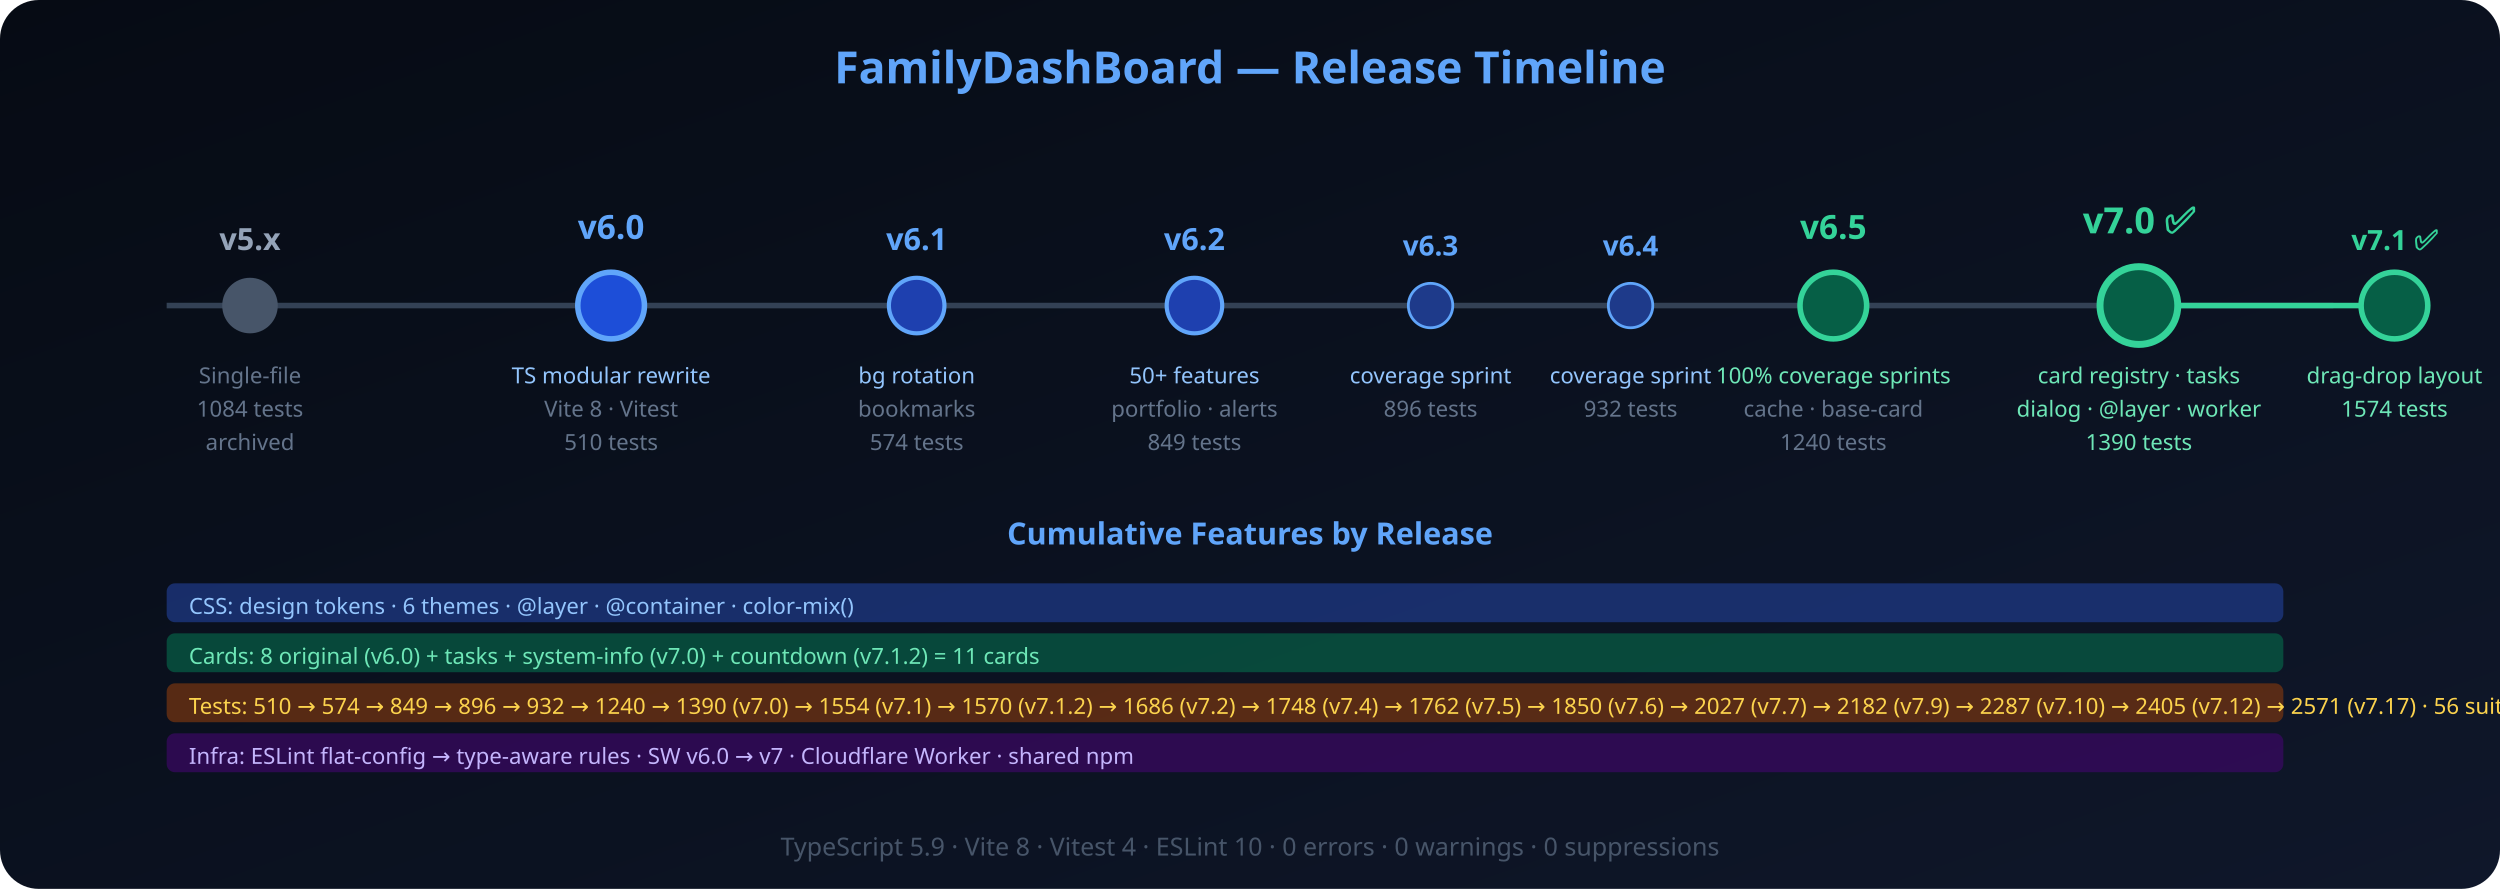
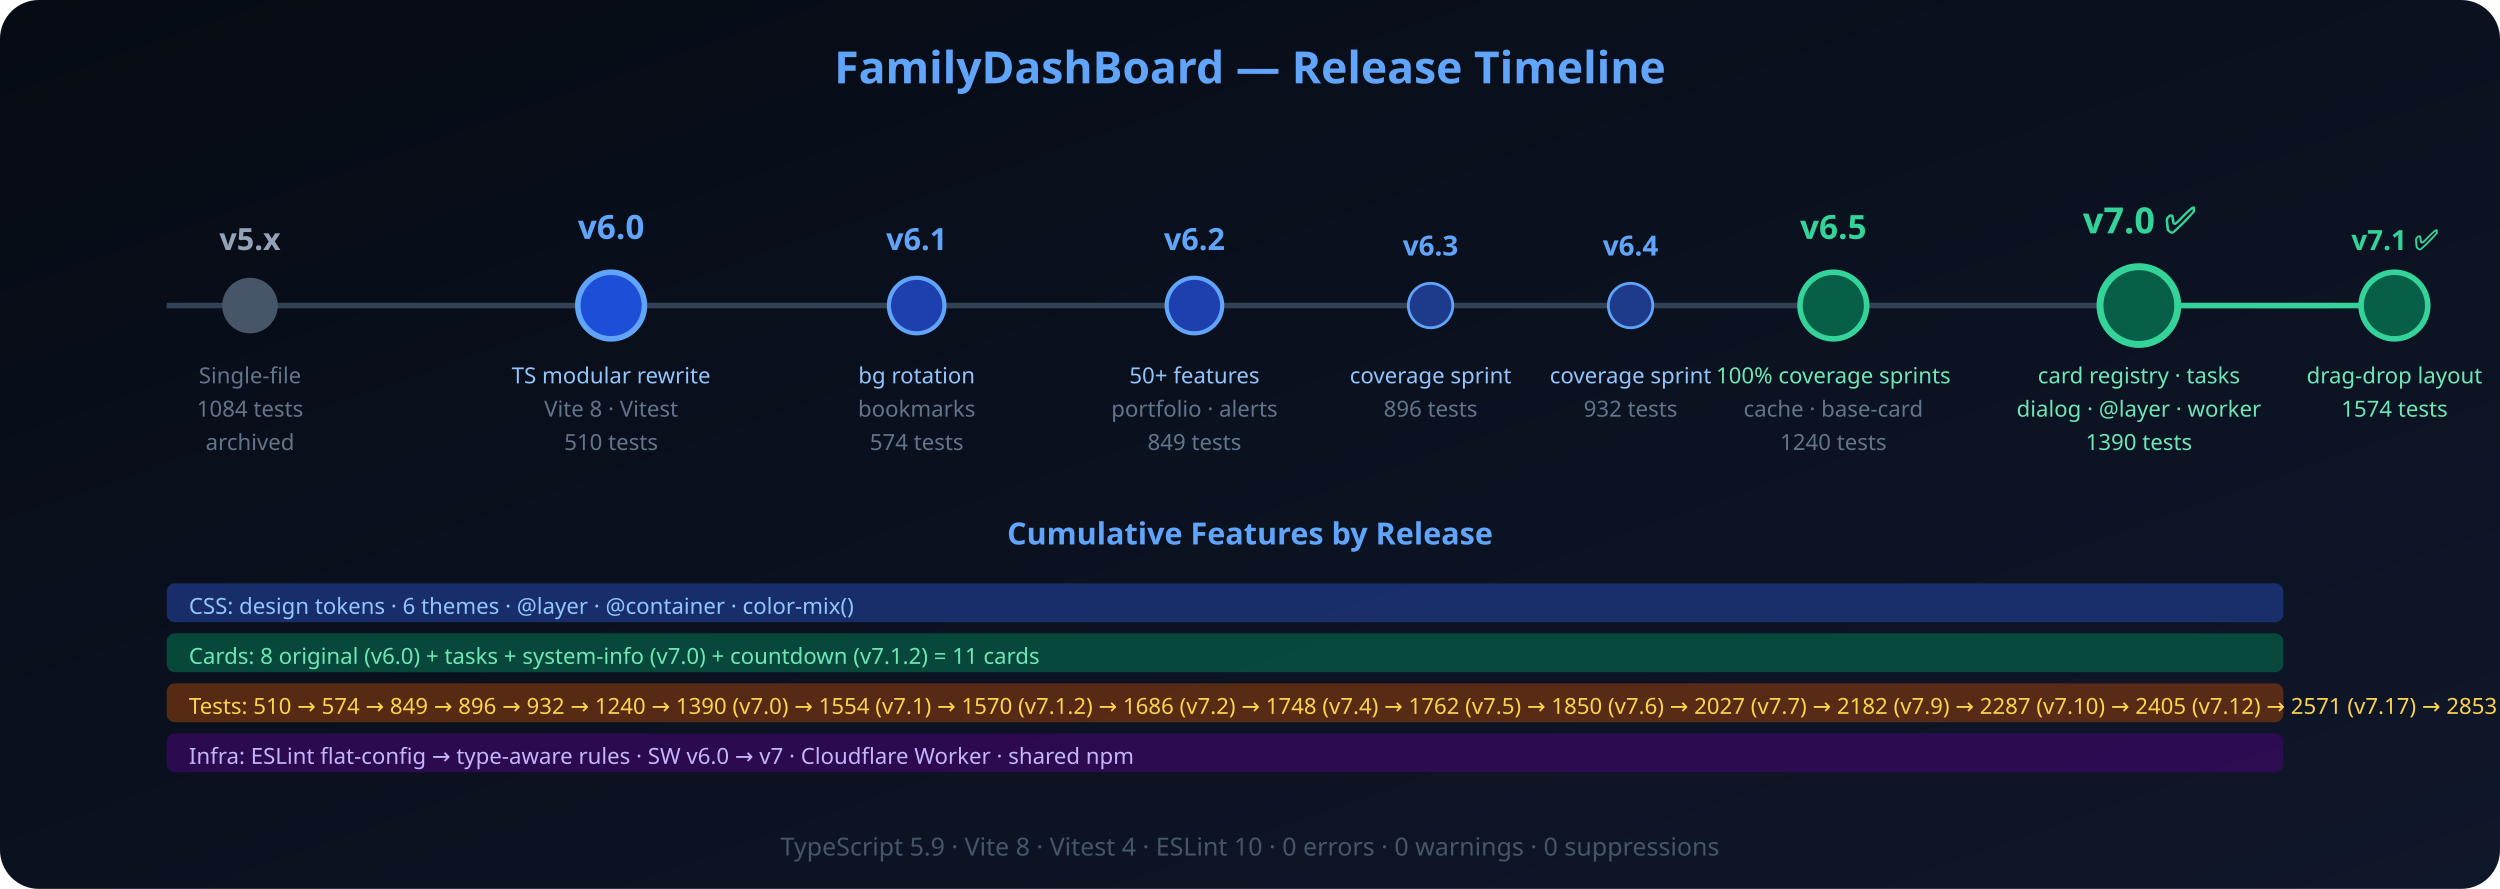
<svg xmlns="http://www.w3.org/2000/svg" width="900" height="320" viewBox="0 0 900 320">
  <defs>
    <linearGradient id="bg" x1="0%" y1="0%" x2="100%" y2="100%">
      <stop offset="0%" stop-color="#060b14" />
      <stop offset="100%" stop-color="#0f172a" />
    </linearGradient>
  </defs>
  <rect width="900" height="320" rx="14" fill="url(#bg)" />
  <text x="450" y="30" font-family="Segoe UI,system-ui" font-size="16" font-weight="700" fill="#60a5fa" text-anchor="middle">FamilyDashBoard — Release Timeline</text>
  <line x1="60" y1="110" x2="840" y2="110" stroke="#334155" stroke-width="2" />
  <circle cx="90" cy="110" r="10" fill="#475569" />
  <text x="90" y="90" font-family="Segoe UI" font-size="11" font-weight="700" fill="#94a3b8" text-anchor="middle">v5.x</text>
  <text x="90" y="138" font-family="Segoe UI" font-size="8" fill="#64748b" text-anchor="middle">Single-file</text>
  <text x="90" y="150" font-family="Segoe UI" font-size="8" fill="#64748b" text-anchor="middle">1084 tests</text>
  <text x="90" y="162" font-family="Segoe UI" font-size="8" fill="#64748b" text-anchor="middle">archived</text>
  <circle cx="220" cy="110" r="12" fill="#1d4ed8" stroke="#60a5fa" stroke-width="2" />
  <text x="220" y="86" font-family="Segoe UI" font-size="12" font-weight="700" fill="#60a5fa" text-anchor="middle">v6.0</text>
  <text x="220" y="138" font-family="Segoe UI" font-size="8" fill="#93c5fd" text-anchor="middle">TS modular rewrite</text>
  <text x="220" y="150" font-family="Segoe UI" font-size="8" fill="#64748b" text-anchor="middle">Vite 8 · Vitest</text>
  <text x="220" y="162" font-family="Segoe UI" font-size="8" fill="#64748b" text-anchor="middle">510 tests</text>
  <circle cx="330" cy="110" r="10" fill="#1e40af" stroke="#60a5fa" stroke-width="1.5" />
  <text x="330" y="90" font-family="Segoe UI" font-size="11" font-weight="700" fill="#60a5fa" text-anchor="middle">v6.1</text>
  <text x="330" y="138" font-family="Segoe UI" font-size="8" fill="#93c5fd" text-anchor="middle">bg rotation</text>
  <text x="330" y="150" font-family="Segoe UI" font-size="8" fill="#64748b" text-anchor="middle">bookmarks</text>
  <text x="330" y="162" font-family="Segoe UI" font-size="8" fill="#64748b" text-anchor="middle">574 tests</text>
  <circle cx="430" cy="110" r="10" fill="#1e40af" stroke="#60a5fa" stroke-width="1.5" />
  <text x="430" y="90" font-family="Segoe UI" font-size="11" font-weight="700" fill="#60a5fa" text-anchor="middle">v6.2</text>
  <text x="430" y="138" font-family="Segoe UI" font-size="8" fill="#93c5fd" text-anchor="middle">50+ features</text>
  <text x="430" y="150" font-family="Segoe UI" font-size="8" fill="#64748b" text-anchor="middle">portfolio · alerts</text>
  <text x="430" y="162" font-family="Segoe UI" font-size="8" fill="#64748b" text-anchor="middle">849 tests</text>
  <circle cx="515" cy="110" r="8" fill="#1e3a8a" stroke="#60a5fa" stroke-width="1" />
  <text x="515" y="92" font-family="Segoe UI" font-size="10" font-weight="700" fill="#60a5fa" text-anchor="middle">v6.3</text>
  <text x="515" y="138" font-family="Segoe UI" font-size="8" fill="#93c5fd" text-anchor="middle">coverage sprint</text>
  <text x="515" y="150" font-family="Segoe UI" font-size="8" fill="#64748b" text-anchor="middle">896 tests</text>
  <circle cx="587" cy="110" r="8" fill="#1e3a8a" stroke="#60a5fa" stroke-width="1" />
  <text x="587" y="92" font-family="Segoe UI" font-size="10" font-weight="700" fill="#60a5fa" text-anchor="middle">v6.4</text>
  <text x="587" y="138" font-family="Segoe UI" font-size="8" fill="#93c5fd" text-anchor="middle">coverage sprint</text>
  <text x="587" y="150" font-family="Segoe UI" font-size="8" fill="#64748b" text-anchor="middle">932 tests</text>
  <circle cx="660" cy="110" r="12" fill="#065f46" stroke="#34d399" stroke-width="2" />
  <text x="660" y="86" font-family="Segoe UI" font-size="12" font-weight="700" fill="#34d399" text-anchor="middle">v6.5</text>
  <text x="660" y="138" font-family="Segoe UI" font-size="8" fill="#6ee7b7" text-anchor="middle">100% coverage sprints</text>
  <text x="660" y="150" font-family="Segoe UI" font-size="8" fill="#64748b" text-anchor="middle">cache · base-card</text>
  <text x="660" y="162" font-family="Segoe UI" font-size="8" fill="#64748b" text-anchor="middle">1240 tests</text>
  <circle cx="770" cy="110" r="14" fill="#065f46" stroke="#34d399" stroke-width="2.5" />
  <text x="770" y="84" font-family="Segoe UI" font-size="13" font-weight="700" fill="#34d399" text-anchor="middle">v7.0 ✅</text>
  <text x="770" y="138" font-family="Segoe UI" font-size="8" fill="#6ee7b7" text-anchor="middle">card registry · tasks</text>
  <text x="770" y="150" font-family="Segoe UI" font-size="8" fill="#6ee7b7" text-anchor="middle">dialog · @layer · worker</text>
  <text x="770" y="162" font-family="Segoe UI" font-size="8" fill="#6ee7b7" text-anchor="middle">1390 tests</text>
  <line x1="784" y1="110" x2="862" y2="110" stroke="#34d399" stroke-width="2" />
  <circle cx="862" cy="110" r="12" fill="#065f46" stroke="#34d399" stroke-width="2" />
  <text x="862" y="90" font-family="Segoe UI" font-size="10" font-weight="700" fill="#34d399" text-anchor="middle">v7.1 ✅</text>
  <text x="862" y="138" font-family="Segoe UI" font-size="8" fill="#6ee7b7" text-anchor="middle">drag-drop layout</text>
  <text x="862" y="150" font-family="Segoe UI" font-size="8" fill="#6ee7b7" text-anchor="middle">1574 tests</text>
  <text x="450" y="196" font-family="Segoe UI" font-size="11" font-weight="700" fill="#60a5fa" text-anchor="middle">Cumulative Features by Release</text>
  <rect x="60" y="210" width="762" height="14" rx="3" fill="#1e3a8a" opacity="0.7" />
  <text x="68" y="221" font-family="Segoe UI" font-size="8" fill="#93c5fd">CSS: design tokens · 6 themes · @layer · @container · color-mix()</text>
  <rect x="60" y="228" width="762" height="14" rx="3" fill="#065f46" opacity="0.7" />
  <text x="68" y="239" font-family="Segoe UI" font-size="8" fill="#6ee7b7">Cards: 8 original (v6.0) + tasks + system-info (v7.0) + countdown (v7.1.2) = 11 cards</text>
  <rect x="60" y="246" width="762" height="14" rx="3" fill="#78350f" opacity="0.7" />
-   <text x="68" y="257" font-family="Segoe UI" font-size="8" fill="#fcd34d">Tests: 510 → 574 → 849 → 896 → 932 → 1240 → 1390 (v7.0) → 1554 (v7.1) → 1570 (v7.1.2) → 1686 (v7.2) → 1748 (v7.4) → 1762 (v7.5) → 1850 (v7.6) → 2027 (v7.7) → 2182 (v7.9) → 2287 (v7.10) → 2405 (v7.12) → 2571 (v7.17) · 56 suites · 0 failures always</text>
+   <text x="68" y="257" font-family="Segoe UI" font-size="8" fill="#fcd34d">Tests: 510 → 574 → 849 → 896 → 932 → 1240 → 1390 (v7.0) → 1554 (v7.1) → 1570 (v7.1.2) → 1686 (v7.2) → 1748 (v7.4) → 1762 (v7.5) → 1850 (v7.6) → 2027 (v7.7) → 2182 (v7.9) → 2287 (v7.10) → 2405 (v7.12) → 2571 (v7.17) → 2853 (v7.18) · 73 suites · 0 failures always</text>
  <rect x="60" y="264" width="762" height="14" rx="3" fill="#3b0764" opacity="0.7" />
  <text x="68" y="275" font-family="Segoe UI" font-size="8" fill="#c4b5fd">Infra: ESLint flat-config → type-aware rules · SW v6.0 → v7 · Cloudflare Worker · shared npm</text>
  <text x="450" y="308" font-family="Segoe UI" font-size="9" fill="#475569" text-anchor="middle">TypeScript 5.9 · Vite 8 · Vitest 4 · ESLint 10 · 0 errors · 0 warnings · 0 suppressions</text>
</svg>
